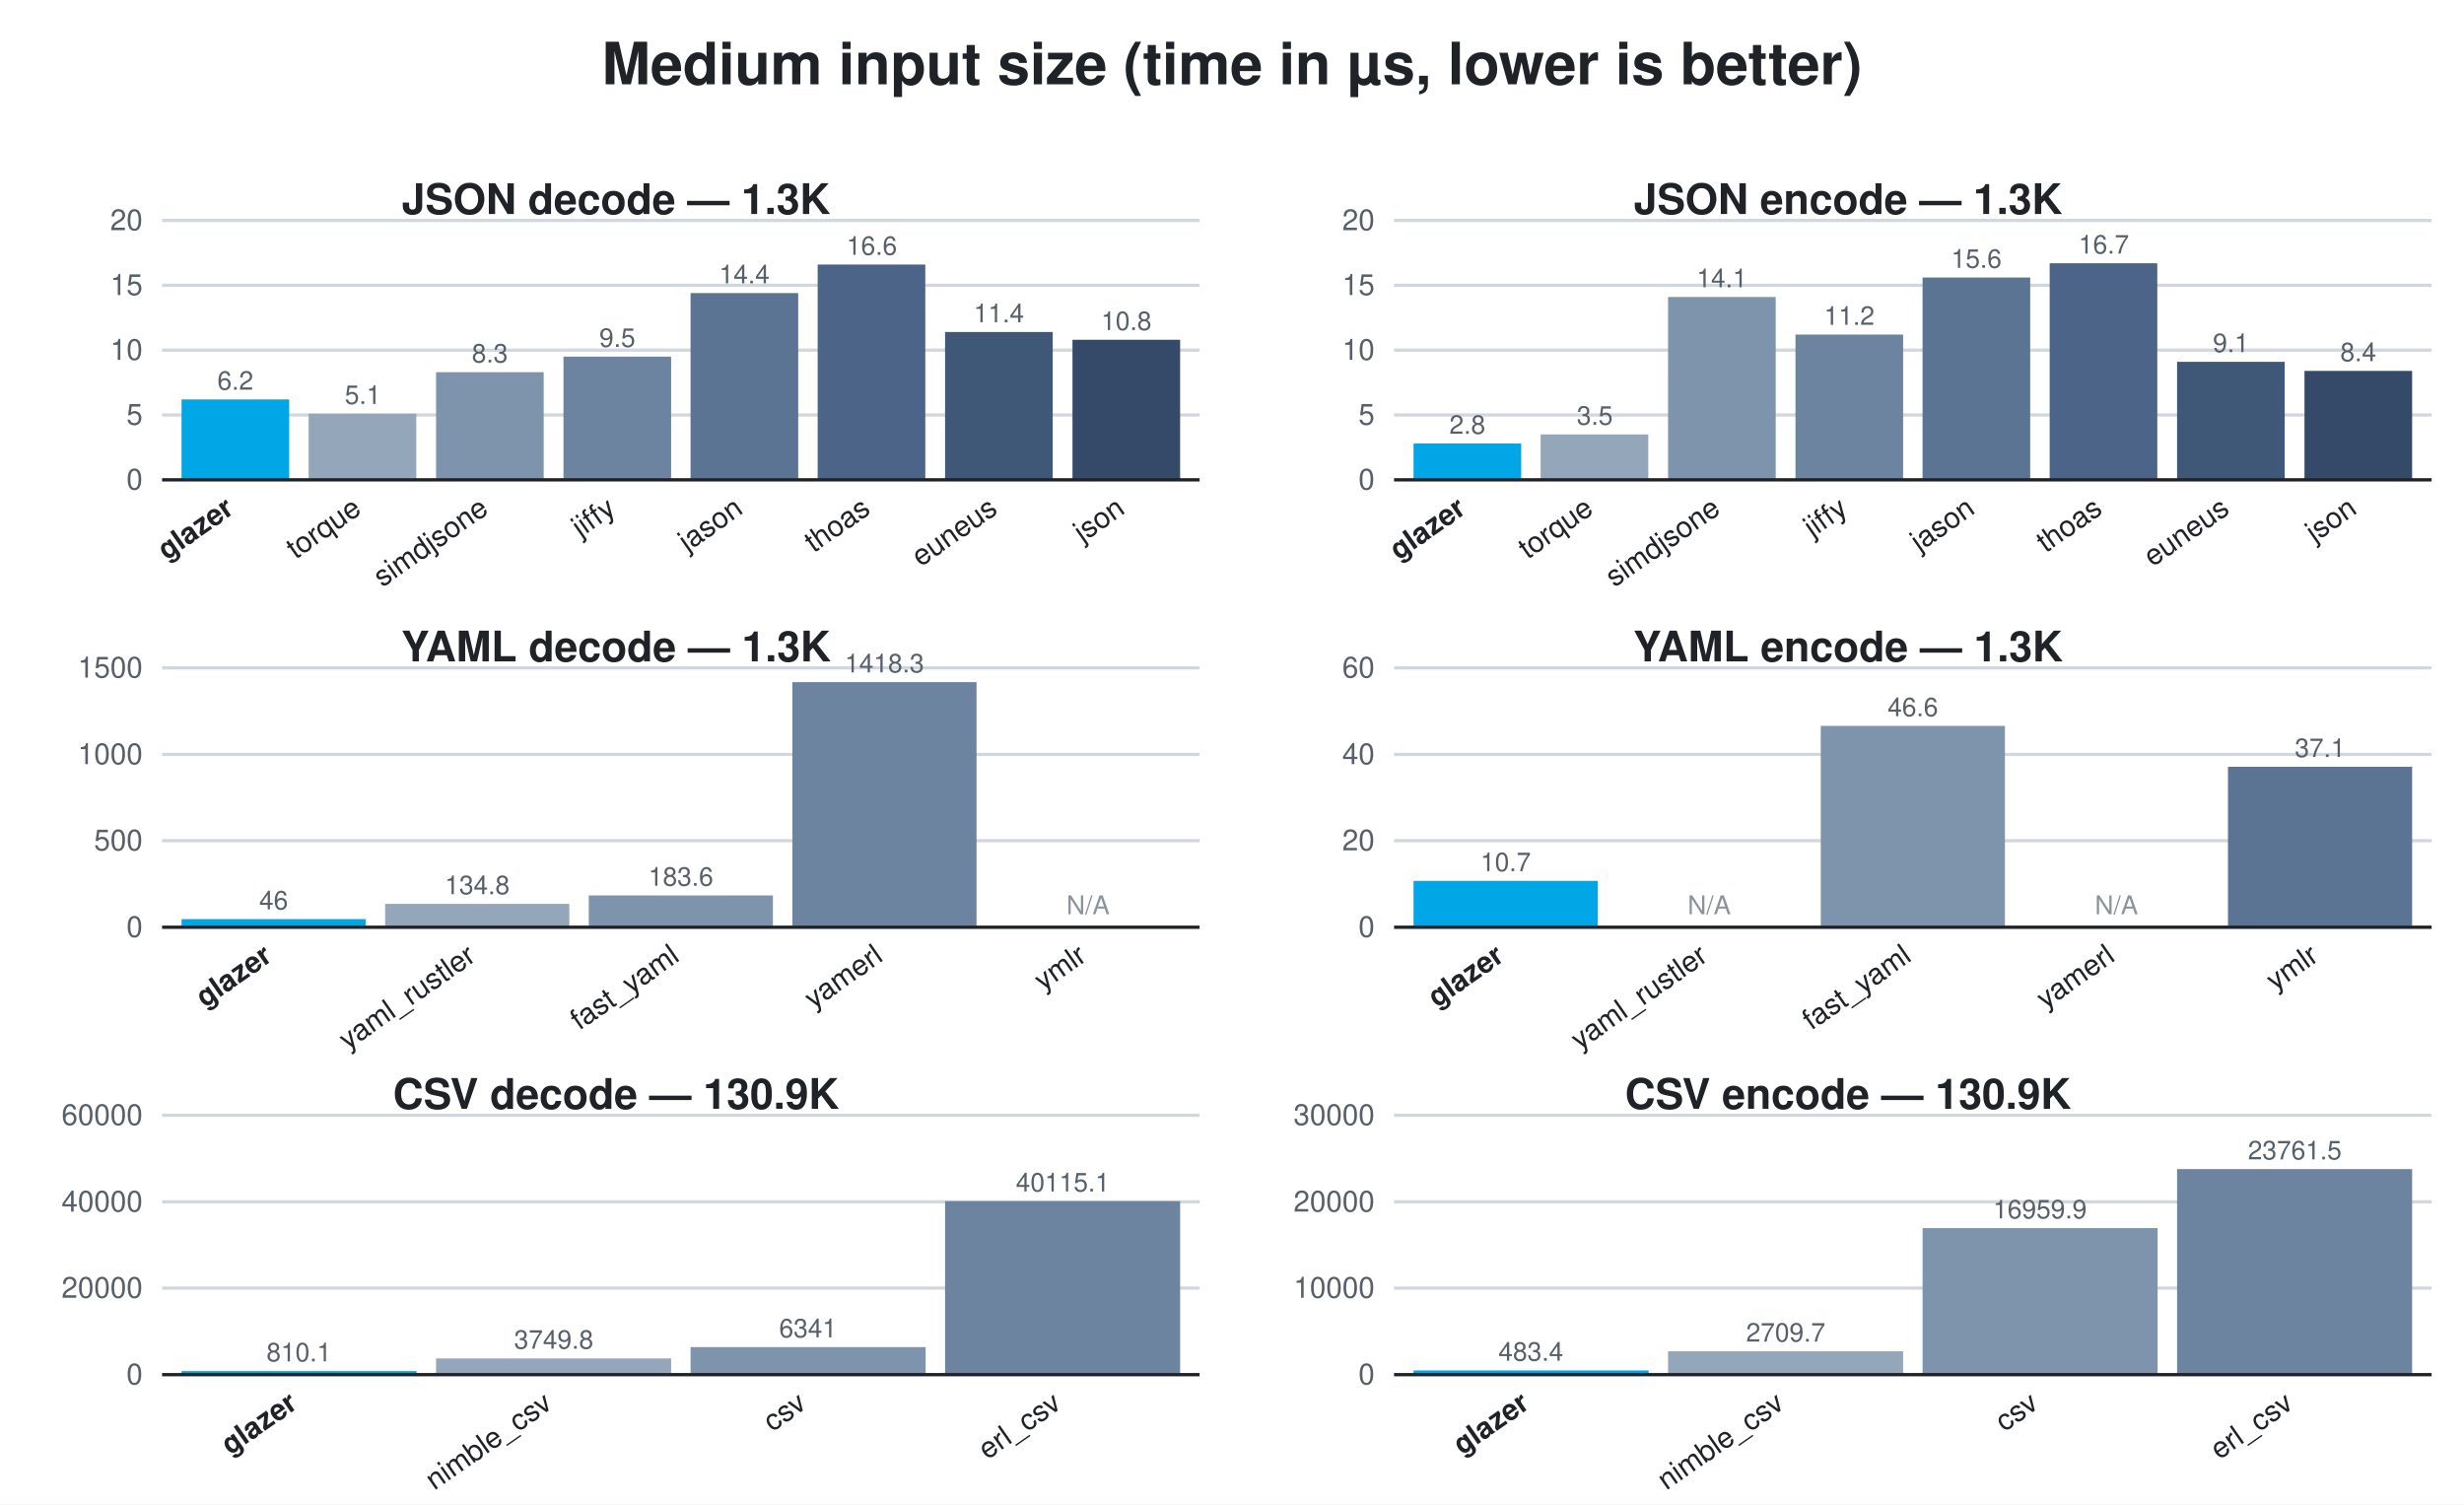
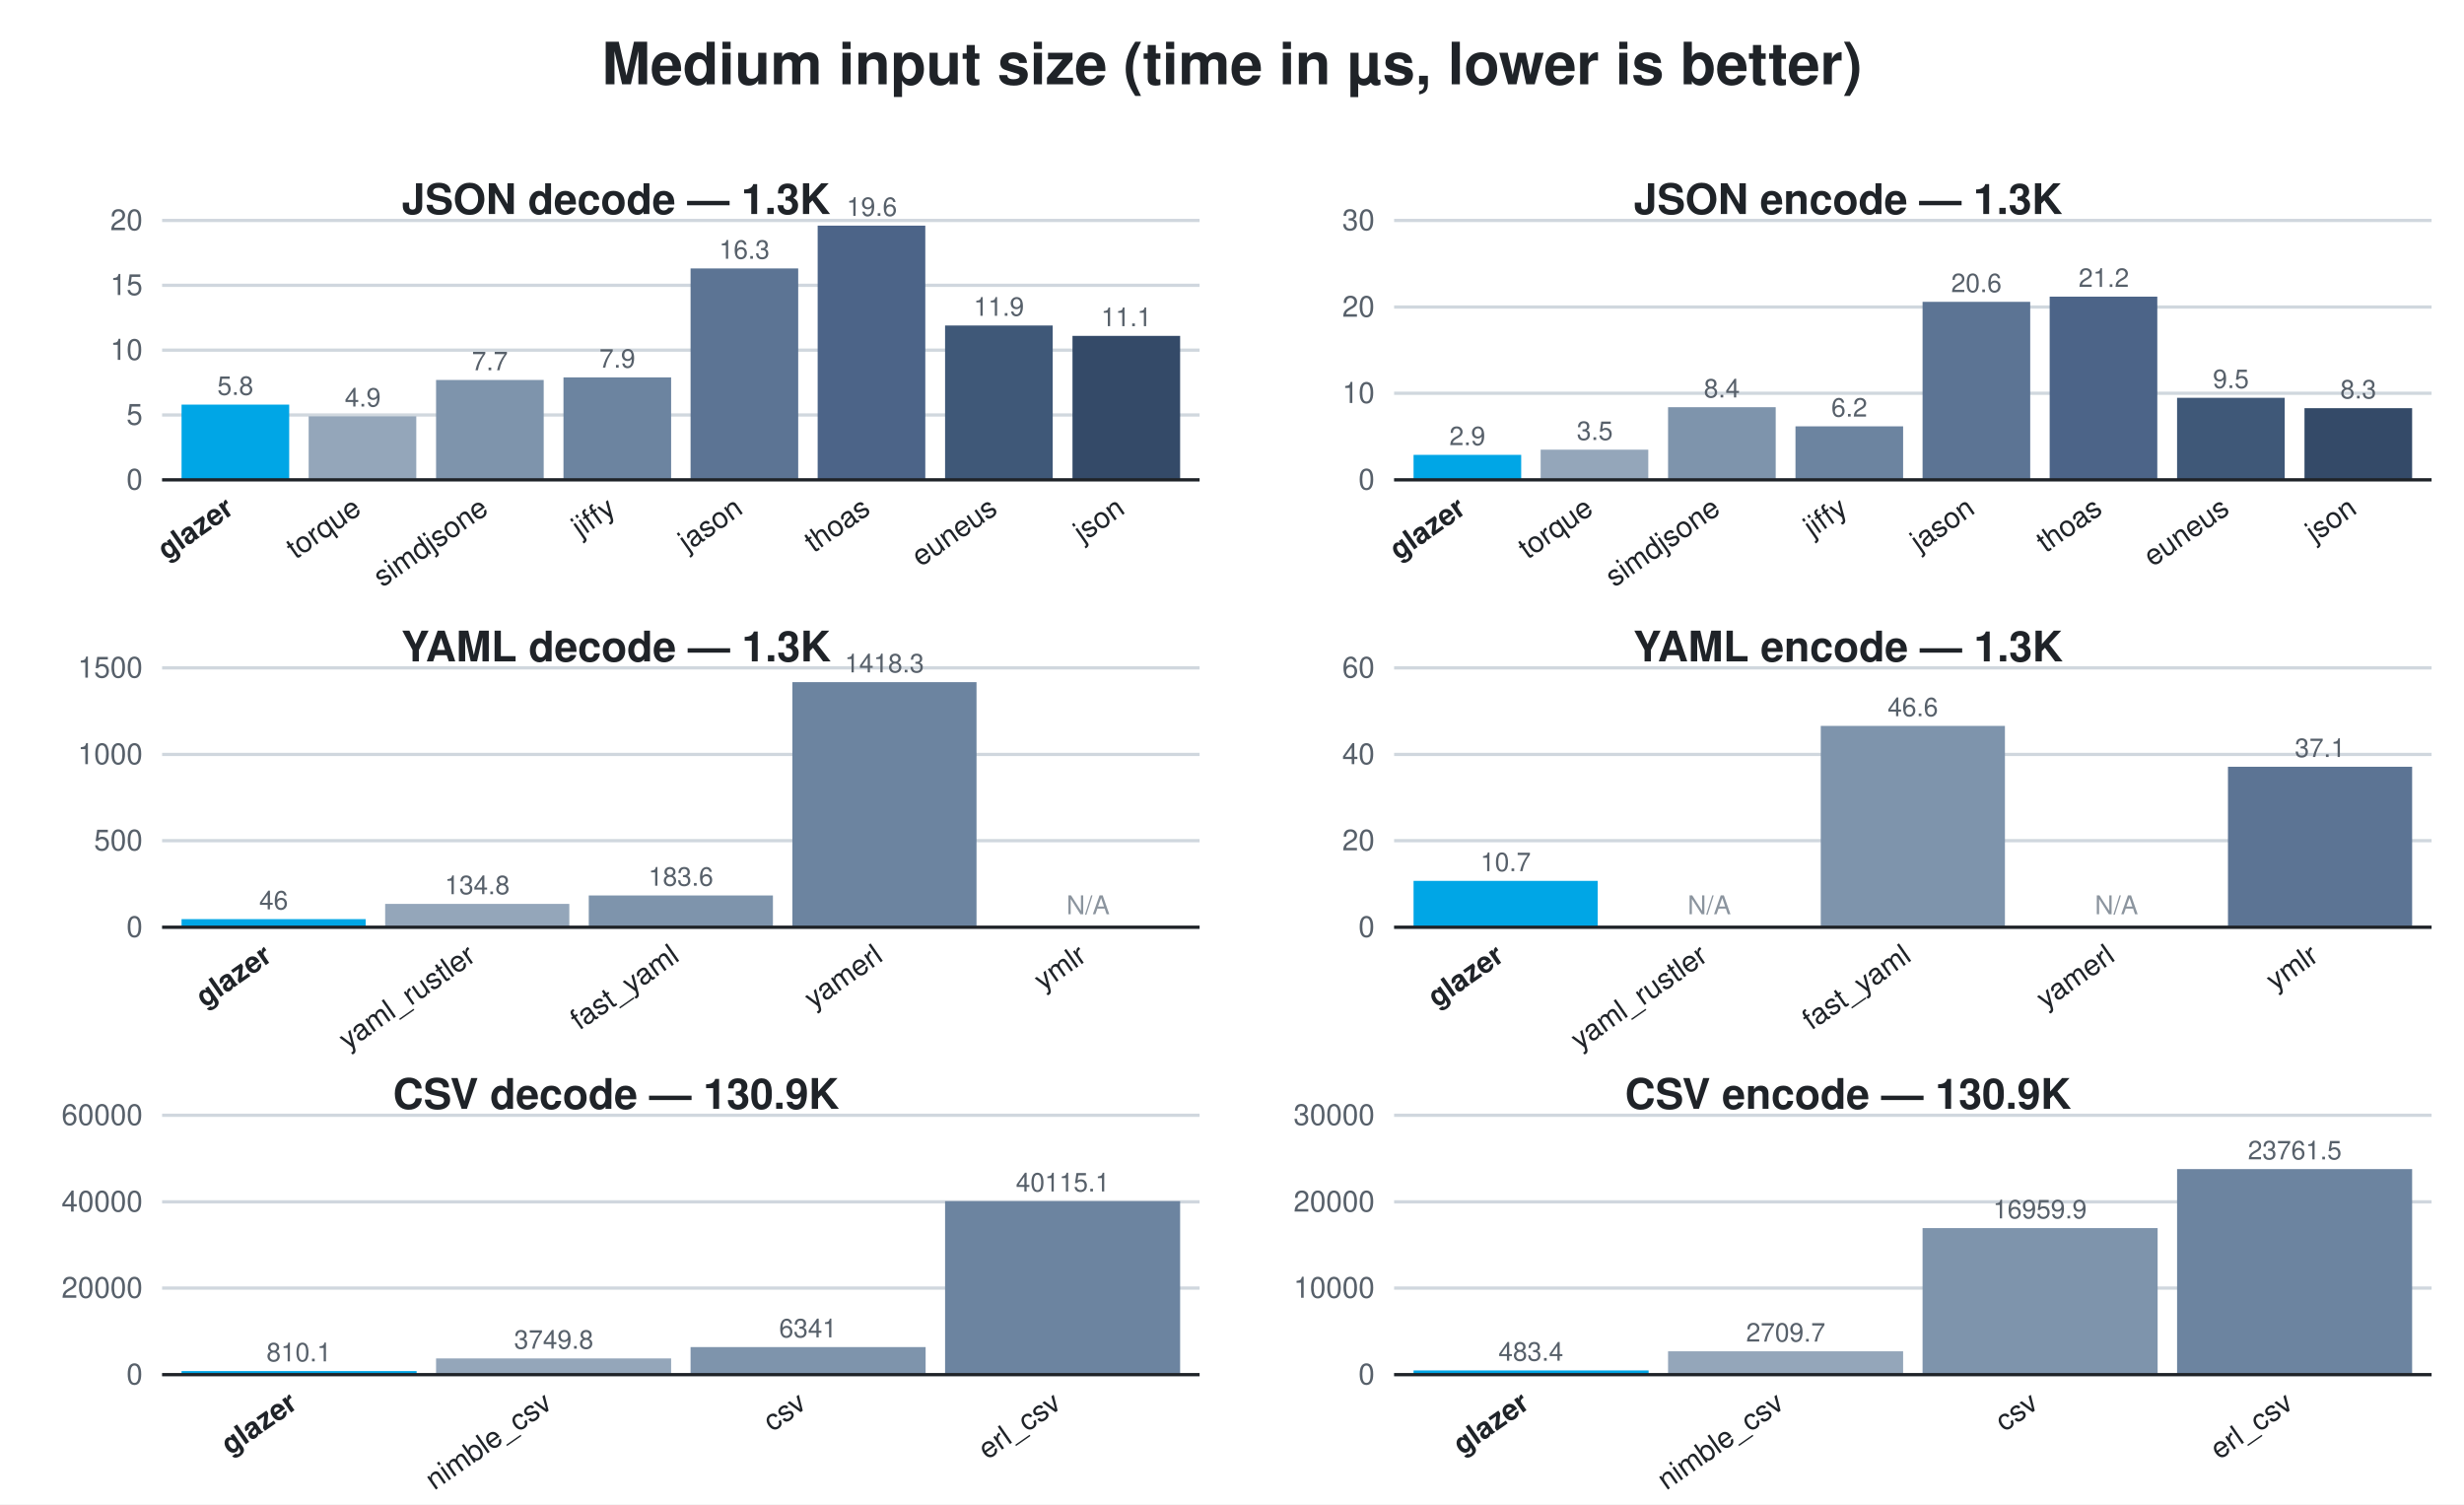
<svg xmlns="http://www.w3.org/2000/svg" width="760" height="464" viewBox="0 0 760 464" font-family="Helvetica, Arial, sans-serif">
  <style>
    .bg     { fill: #ffffff; }
    .fg     { fill: #1f2328; }
    .muted  { fill: #57606a; }
    .faint  { fill: #8b949e; }
    .grid   { stroke: #d0d7de; }
    .axis   { stroke: #1f2328; }
    .bar-0 { fill: #aab8c8; }
    .bar-1 { fill: #94a6ba; }
    .bar-2 { fill: #7e94ac; }
    .bar-3 { fill: #6c84a0; }
    .bar-4 { fill: #5c7494; }
    .bar-5 { fill: #4c6488; }
    .bar-6 { fill: #3f5878; }
    .bar-7 { fill: #344a68; }
    .bar-8 { fill: #2a3c58; }
    .bar-9 { fill: #1f2e48; }
    .bar-glazer { fill: #00a6e6; }
    @media (prefers-color-scheme: dark) {
      .bg     { fill: #0d1117; }
      .fg     { fill: #e6edf3; }
      .muted  { fill: #c9d1d9; }
      .faint  { fill: #8b949e; }
      .grid   { stroke: #30363d; }
      .axis   { stroke: #e6edf3; }
      .bar-0 { fill: #9aacc0; }
      .bar-1 { fill: #8398b0; }
      .bar-2 { fill: #6e84a0; }
      .bar-3 { fill: #5c7290; }
      .bar-4 { fill: #4c6080; }
      .bar-5 { fill: #3e5070; }
      .bar-6 { fill: #324060; }
      .bar-7 { fill: #283450; }
      .bar-8 { fill: #1f2840; }
      .bar-9 { fill: #161c30; }
      .bar-glazer { fill: #00b5fe; }
    }
  </style>
  <rect width="760" height="464" class="bg" />
  <text x="380.0" y="26" text-anchor="middle" font-size="18" font-weight="bold" class="fg">Medium input size (time in µs, lower is better)</text>
  <text x="190.0" y="66.0" text-anchor="middle" font-size="13" font-weight="bold" class="fg">JSON decode — 1.3K</text>
  <line x1="50.0" y1="148.0" x2="370.0" y2="148.0" class="grid" stroke-width="1" />
  <text x="44.0" y="151.0" text-anchor="end" font-size="9" class="muted">0</text>
  <line x1="50.0" y1="128.0" x2="370.0" y2="128.0" class="grid" stroke-width="1" />
  <text x="44.0" y="131.0" text-anchor="end" font-size="9" class="muted">5</text>
  <line x1="50.0" y1="108.0" x2="370.0" y2="108.0" class="grid" stroke-width="1" />
  <text x="44.0" y="111.0" text-anchor="end" font-size="9" class="muted">10</text>
  <line x1="50.0" y1="88.0" x2="370.0" y2="88.0" class="grid" stroke-width="1" />
  <text x="44.0" y="91.0" text-anchor="end" font-size="9" class="muted">15</text>
  <line x1="50.0" y1="68.0" x2="370.0" y2="68.0" class="grid" stroke-width="1" />
  <text x="44.0" y="71.0" text-anchor="end" font-size="9" class="muted">20</text>
-   <rect x="56.0" y="123.2" width="33.2" height="24.8" class="bar-glazer" />
-   <text x="72.6" y="120.2" text-anchor="middle" font-size="8" class="muted">6.2</text>
+   <rect x="56.0" y="124.8" width="33.2" height="23.2" class="bar-glazer" />
+   <text x="72.6" y="121.8" text-anchor="middle" font-size="8" class="muted">5.8</text>
  <text x="72.6" y="158.0" text-anchor="end" font-size="9" class="fg" font-weight="bold" transform="rotate(-35 72.6,158.0)">glazer</text>
-   <rect x="95.2" y="127.6" width="33.2" height="20.4" class="bar-1" />
-   <text x="111.9" y="124.6" text-anchor="middle" font-size="8" class="muted">5.1</text>
+   <rect x="95.2" y="128.4" width="33.2" height="19.6" class="bar-1" />
+   <text x="111.9" y="125.4" text-anchor="middle" font-size="8" class="muted">4.9</text>
  <text x="111.9" y="158.0" text-anchor="end" font-size="9" class="fg" transform="rotate(-35 111.9,158.0)">torque</text>
-   <rect x="134.5" y="114.8" width="33.2" height="33.2" class="bar-2" />
-   <text x="151.1" y="111.8" text-anchor="middle" font-size="8" class="muted">8.3</text>
+   <rect x="134.5" y="117.2" width="33.2" height="30.8" class="bar-2" />
+   <text x="151.1" y="114.2" text-anchor="middle" font-size="8" class="muted">7.7</text>
  <text x="151.1" y="158.0" text-anchor="end" font-size="9" class="fg" transform="rotate(-35 151.1,158.0)">simdjsone</text>
-   <rect x="173.8" y="110.0" width="33.2" height="38.0" class="bar-3" />
-   <text x="190.4" y="107.0" text-anchor="middle" font-size="8" class="muted">9.5</text>
+   <rect x="173.8" y="116.4" width="33.2" height="31.6" class="bar-3" />
+   <text x="190.4" y="113.4" text-anchor="middle" font-size="8" class="muted">7.9</text>
  <text x="190.4" y="158.0" text-anchor="end" font-size="9" class="fg" transform="rotate(-35 190.4,158.0)">jiffy</text>
-   <rect x="213.0" y="90.4" width="33.2" height="57.6" class="bar-4" />
-   <text x="229.6" y="87.4" text-anchor="middle" font-size="8" class="muted">14.4</text>
+   <rect x="213.0" y="82.8" width="33.2" height="65.2" class="bar-4" />
+   <text x="229.6" y="79.8" text-anchor="middle" font-size="8" class="muted">16.3</text>
  <text x="229.6" y="158.0" text-anchor="end" font-size="9" class="fg" transform="rotate(-35 229.6,158.0)">jason</text>
-   <rect x="252.2" y="81.6" width="33.2" height="66.4" class="bar-5" />
-   <text x="268.9" y="78.6" text-anchor="middle" font-size="8" class="muted">16.6</text>
+   <rect x="252.2" y="69.6" width="33.2" height="78.4" class="bar-5" />
+   <text x="268.9" y="66.6" text-anchor="middle" font-size="8" class="muted">19.6</text>
  <text x="268.9" y="158.0" text-anchor="end" font-size="9" class="fg" transform="rotate(-35 268.9,158.0)">thoas</text>
-   <rect x="291.5" y="102.4" width="33.2" height="45.6" class="bar-6" />
-   <text x="308.1" y="99.4" text-anchor="middle" font-size="8" class="muted">11.4</text>
+   <rect x="291.5" y="100.4" width="33.2" height="47.6" class="bar-6" />
+   <text x="308.1" y="97.4" text-anchor="middle" font-size="8" class="muted">11.9</text>
  <text x="308.1" y="158.0" text-anchor="end" font-size="9" class="fg" transform="rotate(-35 308.1,158.0)">euneus</text>
-   <rect x="330.8" y="104.8" width="33.2" height="43.2" class="bar-7" />
-   <text x="347.4" y="101.8" text-anchor="middle" font-size="8" class="muted">10.8</text>
+   <rect x="330.8" y="103.6" width="33.2" height="44.4" class="bar-7" />
+   <text x="347.4" y="100.6" text-anchor="middle" font-size="8" class="muted">11.1</text>
  <text x="347.4" y="158.0" text-anchor="end" font-size="9" class="fg" transform="rotate(-35 347.4,158.0)">json</text>
  <line x1="50.0" y1="148.0" x2="370.0" y2="148.0" class="axis" stroke-width="1" />
  <text x="570.0" y="66.0" text-anchor="middle" font-size="13" font-weight="bold" class="fg">JSON encode — 1.3K</text>
  <line x1="430.0" y1="148.0" x2="750.0" y2="148.0" class="grid" stroke-width="1" />
  <text x="424.0" y="151.0" text-anchor="end" font-size="9" class="muted">0</text>
-   <line x1="430.0" y1="128.0" x2="750.0" y2="128.0" class="grid" stroke-width="1" />
-   <text x="424.0" y="131.0" text-anchor="end" font-size="9" class="muted">5</text>
-   <line x1="430.0" y1="108.0" x2="750.0" y2="108.0" class="grid" stroke-width="1" />
-   <text x="424.0" y="111.0" text-anchor="end" font-size="9" class="muted">10</text>
-   <line x1="430.0" y1="88.0" x2="750.0" y2="88.0" class="grid" stroke-width="1" />
-   <text x="424.0" y="91.0" text-anchor="end" font-size="9" class="muted">15</text>
+   <line x1="430.0" y1="121.3" x2="750.0" y2="121.3" class="grid" stroke-width="1" />
+   <text x="424.0" y="124.3" text-anchor="end" font-size="9" class="muted">10</text>
+   <line x1="430.0" y1="94.7" x2="750.0" y2="94.7" class="grid" stroke-width="1" />
+   <text x="424.0" y="97.7" text-anchor="end" font-size="9" class="muted">20</text>
  <line x1="430.0" y1="68.0" x2="750.0" y2="68.0" class="grid" stroke-width="1" />
-   <text x="424.0" y="71.0" text-anchor="end" font-size="9" class="muted">20</text>
-   <rect x="436.0" y="136.8" width="33.2" height="11.2" class="bar-glazer" />
-   <text x="452.6" y="133.8" text-anchor="middle" font-size="8" class="muted">2.8</text>
+   <text x="424.0" y="71.0" text-anchor="end" font-size="9" class="muted">30</text>
+   <rect x="436.0" y="140.3" width="33.2" height="7.7" class="bar-glazer" />
+   <text x="452.6" y="137.3" text-anchor="middle" font-size="8" class="muted">2.9</text>
  <text x="452.6" y="158.0" text-anchor="end" font-size="9" class="fg" font-weight="bold" transform="rotate(-35 452.6,158.0)">glazer</text>
-   <rect x="475.2" y="134.0" width="33.2" height="14.0" class="bar-1" />
-   <text x="491.9" y="131.0" text-anchor="middle" font-size="8" class="muted">3.5</text>
+   <rect x="475.2" y="138.7" width="33.2" height="9.3" class="bar-1" />
+   <text x="491.9" y="135.7" text-anchor="middle" font-size="8" class="muted">3.5</text>
  <text x="491.9" y="158.0" text-anchor="end" font-size="9" class="fg" transform="rotate(-35 491.9,158.0)">torque</text>
-   <rect x="514.5" y="91.6" width="33.2" height="56.4" class="bar-2" />
-   <text x="531.1" y="88.6" text-anchor="middle" font-size="8" class="muted">14.1</text>
+   <rect x="514.5" y="125.6" width="33.2" height="22.4" class="bar-2" />
+   <text x="531.1" y="122.6" text-anchor="middle" font-size="8" class="muted">8.4</text>
  <text x="531.1" y="158.0" text-anchor="end" font-size="9" class="fg" transform="rotate(-35 531.1,158.0)">simdjsone</text>
-   <rect x="553.8" y="103.2" width="33.2" height="44.8" class="bar-3" />
-   <text x="570.4" y="100.2" text-anchor="middle" font-size="8" class="muted">11.2</text>
+   <rect x="553.8" y="131.5" width="33.2" height="16.5" class="bar-3" />
+   <text x="570.4" y="128.5" text-anchor="middle" font-size="8" class="muted">6.2</text>
  <text x="570.4" y="158.0" text-anchor="end" font-size="9" class="fg" transform="rotate(-35 570.4,158.0)">jiffy</text>
-   <rect x="593.0" y="85.6" width="33.2" height="62.4" class="bar-4" />
-   <text x="609.6" y="82.6" text-anchor="middle" font-size="8" class="muted">15.6</text>
+   <rect x="593.0" y="93.1" width="33.2" height="54.9" class="bar-4" />
+   <text x="609.6" y="90.1" text-anchor="middle" font-size="8" class="muted">20.6</text>
  <text x="609.6" y="158.0" text-anchor="end" font-size="9" class="fg" transform="rotate(-35 609.6,158.0)">jason</text>
-   <rect x="632.2" y="81.2" width="33.2" height="66.8" class="bar-5" />
-   <text x="648.9" y="78.2" text-anchor="middle" font-size="8" class="muted">16.7</text>
+   <rect x="632.2" y="91.5" width="33.2" height="56.5" class="bar-5" />
+   <text x="648.9" y="88.5" text-anchor="middle" font-size="8" class="muted">21.2</text>
  <text x="648.9" y="158.0" text-anchor="end" font-size="9" class="fg" transform="rotate(-35 648.9,158.0)">thoas</text>
-   <rect x="671.5" y="111.6" width="33.2" height="36.4" class="bar-6" />
-   <text x="688.1" y="108.6" text-anchor="middle" font-size="8" class="muted">9.1</text>
+   <rect x="671.5" y="122.7" width="33.2" height="25.3" class="bar-6" />
+   <text x="688.1" y="119.7" text-anchor="middle" font-size="8" class="muted">9.5</text>
  <text x="688.1" y="158.0" text-anchor="end" font-size="9" class="fg" transform="rotate(-35 688.1,158.0)">euneus</text>
-   <rect x="710.8" y="114.4" width="33.2" height="33.6" class="bar-7" />
-   <text x="727.4" y="111.4" text-anchor="middle" font-size="8" class="muted">8.4</text>
+   <rect x="710.8" y="125.9" width="33.2" height="22.1" class="bar-7" />
+   <text x="727.4" y="122.9" text-anchor="middle" font-size="8" class="muted">8.3</text>
  <text x="727.4" y="158.0" text-anchor="end" font-size="9" class="fg" transform="rotate(-35 727.4,158.0)">json</text>
  <line x1="430.0" y1="148.0" x2="750.0" y2="148.0" class="axis" stroke-width="1" />
  <text x="190.0" y="204.0" text-anchor="middle" font-size="13" font-weight="bold" class="fg">YAML decode — 1.3K</text>
  <line x1="50.0" y1="286.0" x2="370.0" y2="286.0" class="grid" stroke-width="1" />
  <text x="44.0" y="289.0" text-anchor="end" font-size="9" class="muted">0</text>
  <line x1="50.0" y1="259.3" x2="370.0" y2="259.3" class="grid" stroke-width="1" />
  <text x="44.0" y="262.3" text-anchor="end" font-size="9" class="muted">500</text>
  <line x1="50.0" y1="232.7" x2="370.0" y2="232.7" class="grid" stroke-width="1" />
  <text x="44.0" y="235.7" text-anchor="end" font-size="9" class="muted">1000</text>
  <line x1="50.0" y1="206.0" x2="370.0" y2="206.0" class="grid" stroke-width="1" />
  <text x="44.0" y="209.0" text-anchor="end" font-size="9" class="muted">1500</text>
  <rect x="56.0" y="283.5" width="56.8" height="2.5" class="bar-glazer" />
  <text x="84.4" y="280.5" text-anchor="middle" font-size="8" class="muted">46</text>
  <text x="84.4" y="296.0" text-anchor="end" font-size="9" class="fg" font-weight="bold" transform="rotate(-35 84.4,296.0)">glazer</text>
  <rect x="118.8" y="278.8" width="56.8" height="7.2" class="bar-1" />
  <text x="147.2" y="275.8" text-anchor="middle" font-size="8" class="muted">134.8</text>
  <text x="147.2" y="296.0" text-anchor="end" font-size="9" class="fg" transform="rotate(-35 147.2,296.0)">yaml_rustler</text>
  <rect x="181.6" y="276.2" width="56.8" height="9.8" class="bar-2" />
  <text x="210.0" y="273.2" text-anchor="middle" font-size="8" class="muted">183.6</text>
  <text x="210.0" y="296.0" text-anchor="end" font-size="9" class="fg" transform="rotate(-35 210.0,296.0)">fast_yaml</text>
  <rect x="244.4" y="210.4" width="56.8" height="75.6" class="bar-3" />
  <text x="272.8" y="207.4" text-anchor="middle" font-size="8" class="muted">1418.3</text>
  <text x="272.8" y="296.0" text-anchor="end" font-size="9" class="fg" transform="rotate(-35 272.8,296.0)">yamerl</text>
  <text x="335.6" y="282.0" text-anchor="middle" font-size="8" class="faint">N/A</text>
  <text x="335.6" y="296.0" text-anchor="end" font-size="9" class="fg" transform="rotate(-35 335.6,296.0)">ymlr</text>
  <line x1="50.0" y1="286.0" x2="370.0" y2="286.0" class="axis" stroke-width="1" />
  <text x="570.0" y="204.0" text-anchor="middle" font-size="13" font-weight="bold" class="fg">YAML encode — 1.3K</text>
  <line x1="430.0" y1="286.0" x2="750.0" y2="286.0" class="grid" stroke-width="1" />
  <text x="424.0" y="289.0" text-anchor="end" font-size="9" class="muted">0</text>
  <line x1="430.0" y1="259.3" x2="750.0" y2="259.3" class="grid" stroke-width="1" />
  <text x="424.0" y="262.3" text-anchor="end" font-size="9" class="muted">20</text>
  <line x1="430.0" y1="232.7" x2="750.0" y2="232.7" class="grid" stroke-width="1" />
  <text x="424.0" y="235.7" text-anchor="end" font-size="9" class="muted">40</text>
  <line x1="430.0" y1="206.0" x2="750.0" y2="206.0" class="grid" stroke-width="1" />
  <text x="424.0" y="209.0" text-anchor="end" font-size="9" class="muted">60</text>
  <rect x="436.0" y="271.7" width="56.8" height="14.3" class="bar-glazer" />
  <text x="464.4" y="268.7" text-anchor="middle" font-size="8" class="muted">10.7</text>
  <text x="464.4" y="296.0" text-anchor="end" font-size="9" class="fg" font-weight="bold" transform="rotate(-35 464.4,296.0)">glazer</text>
  <text x="527.2" y="282.0" text-anchor="middle" font-size="8" class="faint">N/A</text>
  <text x="527.2" y="296.0" text-anchor="end" font-size="9" class="fg" transform="rotate(-35 527.2,296.0)">yaml_rustler</text>
  <rect x="561.6" y="223.9" width="56.8" height="62.1" class="bar-2" />
  <text x="590.0" y="220.9" text-anchor="middle" font-size="8" class="muted">46.6</text>
  <text x="590.0" y="296.0" text-anchor="end" font-size="9" class="fg" transform="rotate(-35 590.0,296.0)">fast_yaml</text>
  <text x="652.8" y="282.0" text-anchor="middle" font-size="8" class="faint">N/A</text>
  <text x="652.8" y="296.0" text-anchor="end" font-size="9" class="fg" transform="rotate(-35 652.8,296.0)">yamerl</text>
  <rect x="687.2" y="236.5" width="56.8" height="49.5" class="bar-4" />
  <text x="715.6" y="233.5" text-anchor="middle" font-size="8" class="muted">37.1</text>
  <text x="715.6" y="296.0" text-anchor="end" font-size="9" class="fg" transform="rotate(-35 715.6,296.0)">ymlr</text>
  <line x1="430.0" y1="286.0" x2="750.0" y2="286.0" class="axis" stroke-width="1" />
  <text x="190.0" y="342.0" text-anchor="middle" font-size="13" font-weight="bold" class="fg">CSV decode — 130.9K</text>
  <line x1="50.0" y1="424.0" x2="370.0" y2="424.0" class="grid" stroke-width="1" />
  <text x="44.0" y="427.0" text-anchor="end" font-size="9" class="muted">0</text>
  <line x1="50.0" y1="397.3" x2="370.0" y2="397.3" class="grid" stroke-width="1" />
  <text x="44.0" y="400.3" text-anchor="end" font-size="9" class="muted">20000</text>
  <line x1="50.0" y1="370.7" x2="370.0" y2="370.7" class="grid" stroke-width="1" />
  <text x="44.0" y="373.7" text-anchor="end" font-size="9" class="muted">40000</text>
  <line x1="50.0" y1="344.0" x2="370.0" y2="344.0" class="grid" stroke-width="1" />
  <text x="44.0" y="347.0" text-anchor="end" font-size="9" class="muted">60000</text>
  <rect x="56.0" y="422.9" width="72.5" height="1.1" class="bar-glazer" />
  <text x="92.2" y="419.9" text-anchor="middle" font-size="8" class="muted">810.1</text>
  <text x="92.2" y="434.0" text-anchor="end" font-size="9" class="fg" font-weight="bold" transform="rotate(-35 92.2,434.0)">glazer</text>
  <rect x="134.5" y="419.0" width="72.5" height="5.0" class="bar-1" />
  <text x="170.8" y="416.0" text-anchor="middle" font-size="8" class="muted">3749.8</text>
  <text x="170.8" y="434.0" text-anchor="end" font-size="9" class="fg" transform="rotate(-35 170.8,434.0)">nimble_csv</text>
  <rect x="213.0" y="415.5" width="72.5" height="8.5" class="bar-2" />
  <text x="249.2" y="412.5" text-anchor="middle" font-size="8" class="muted">6341</text>
  <text x="249.2" y="434.0" text-anchor="end" font-size="9" class="fg" transform="rotate(-35 249.2,434.0)">csv</text>
  <rect x="291.5" y="370.5" width="72.5" height="53.5" class="bar-3" />
  <text x="327.8" y="367.5" text-anchor="middle" font-size="8" class="muted">40115.1</text>
  <text x="327.8" y="434.0" text-anchor="end" font-size="9" class="fg" transform="rotate(-35 327.8,434.0)">erl_csv</text>
  <line x1="50.0" y1="424.0" x2="370.0" y2="424.0" class="axis" stroke-width="1" />
  <text x="570.0" y="342.0" text-anchor="middle" font-size="13" font-weight="bold" class="fg">CSV encode — 130.9K</text>
  <line x1="430.0" y1="424.0" x2="750.0" y2="424.0" class="grid" stroke-width="1" />
  <text x="424.0" y="427.0" text-anchor="end" font-size="9" class="muted">0</text>
  <line x1="430.0" y1="397.3" x2="750.0" y2="397.3" class="grid" stroke-width="1" />
  <text x="424.0" y="400.3" text-anchor="end" font-size="9" class="muted">10000</text>
  <line x1="430.0" y1="370.7" x2="750.0" y2="370.7" class="grid" stroke-width="1" />
  <text x="424.0" y="373.7" text-anchor="end" font-size="9" class="muted">20000</text>
  <line x1="430.0" y1="344.0" x2="750.0" y2="344.0" class="grid" stroke-width="1" />
  <text x="424.0" y="347.0" text-anchor="end" font-size="9" class="muted">30000</text>
  <rect x="436.0" y="422.7" width="72.5" height="1.3" class="bar-glazer" />
  <text x="472.2" y="419.7" text-anchor="middle" font-size="8" class="muted">483.4</text>
  <text x="472.2" y="434.0" text-anchor="end" font-size="9" class="fg" font-weight="bold" transform="rotate(-35 472.2,434.0)">glazer</text>
  <rect x="514.5" y="416.8" width="72.5" height="7.2" class="bar-1" />
  <text x="550.8" y="413.8" text-anchor="middle" font-size="8" class="muted">2709.7</text>
  <text x="550.8" y="434.0" text-anchor="end" font-size="9" class="fg" transform="rotate(-35 550.8,434.0)">nimble_csv</text>
  <rect x="593.0" y="378.8" width="72.5" height="45.2" class="bar-2" />
  <text x="629.2" y="375.8" text-anchor="middle" font-size="8" class="muted">16959.9</text>
  <text x="629.2" y="434.0" text-anchor="end" font-size="9" class="fg" transform="rotate(-35 629.2,434.0)">csv</text>
  <rect x="671.5" y="360.6" width="72.5" height="63.4" class="bar-3" />
  <text x="707.8" y="357.6" text-anchor="middle" font-size="8" class="muted">23761.5</text>
  <text x="707.8" y="434.0" text-anchor="end" font-size="9" class="fg" transform="rotate(-35 707.8,434.0)">erl_csv</text>
  <line x1="430.0" y1="424.0" x2="750.0" y2="424.0" class="axis" stroke-width="1" />
</svg>
